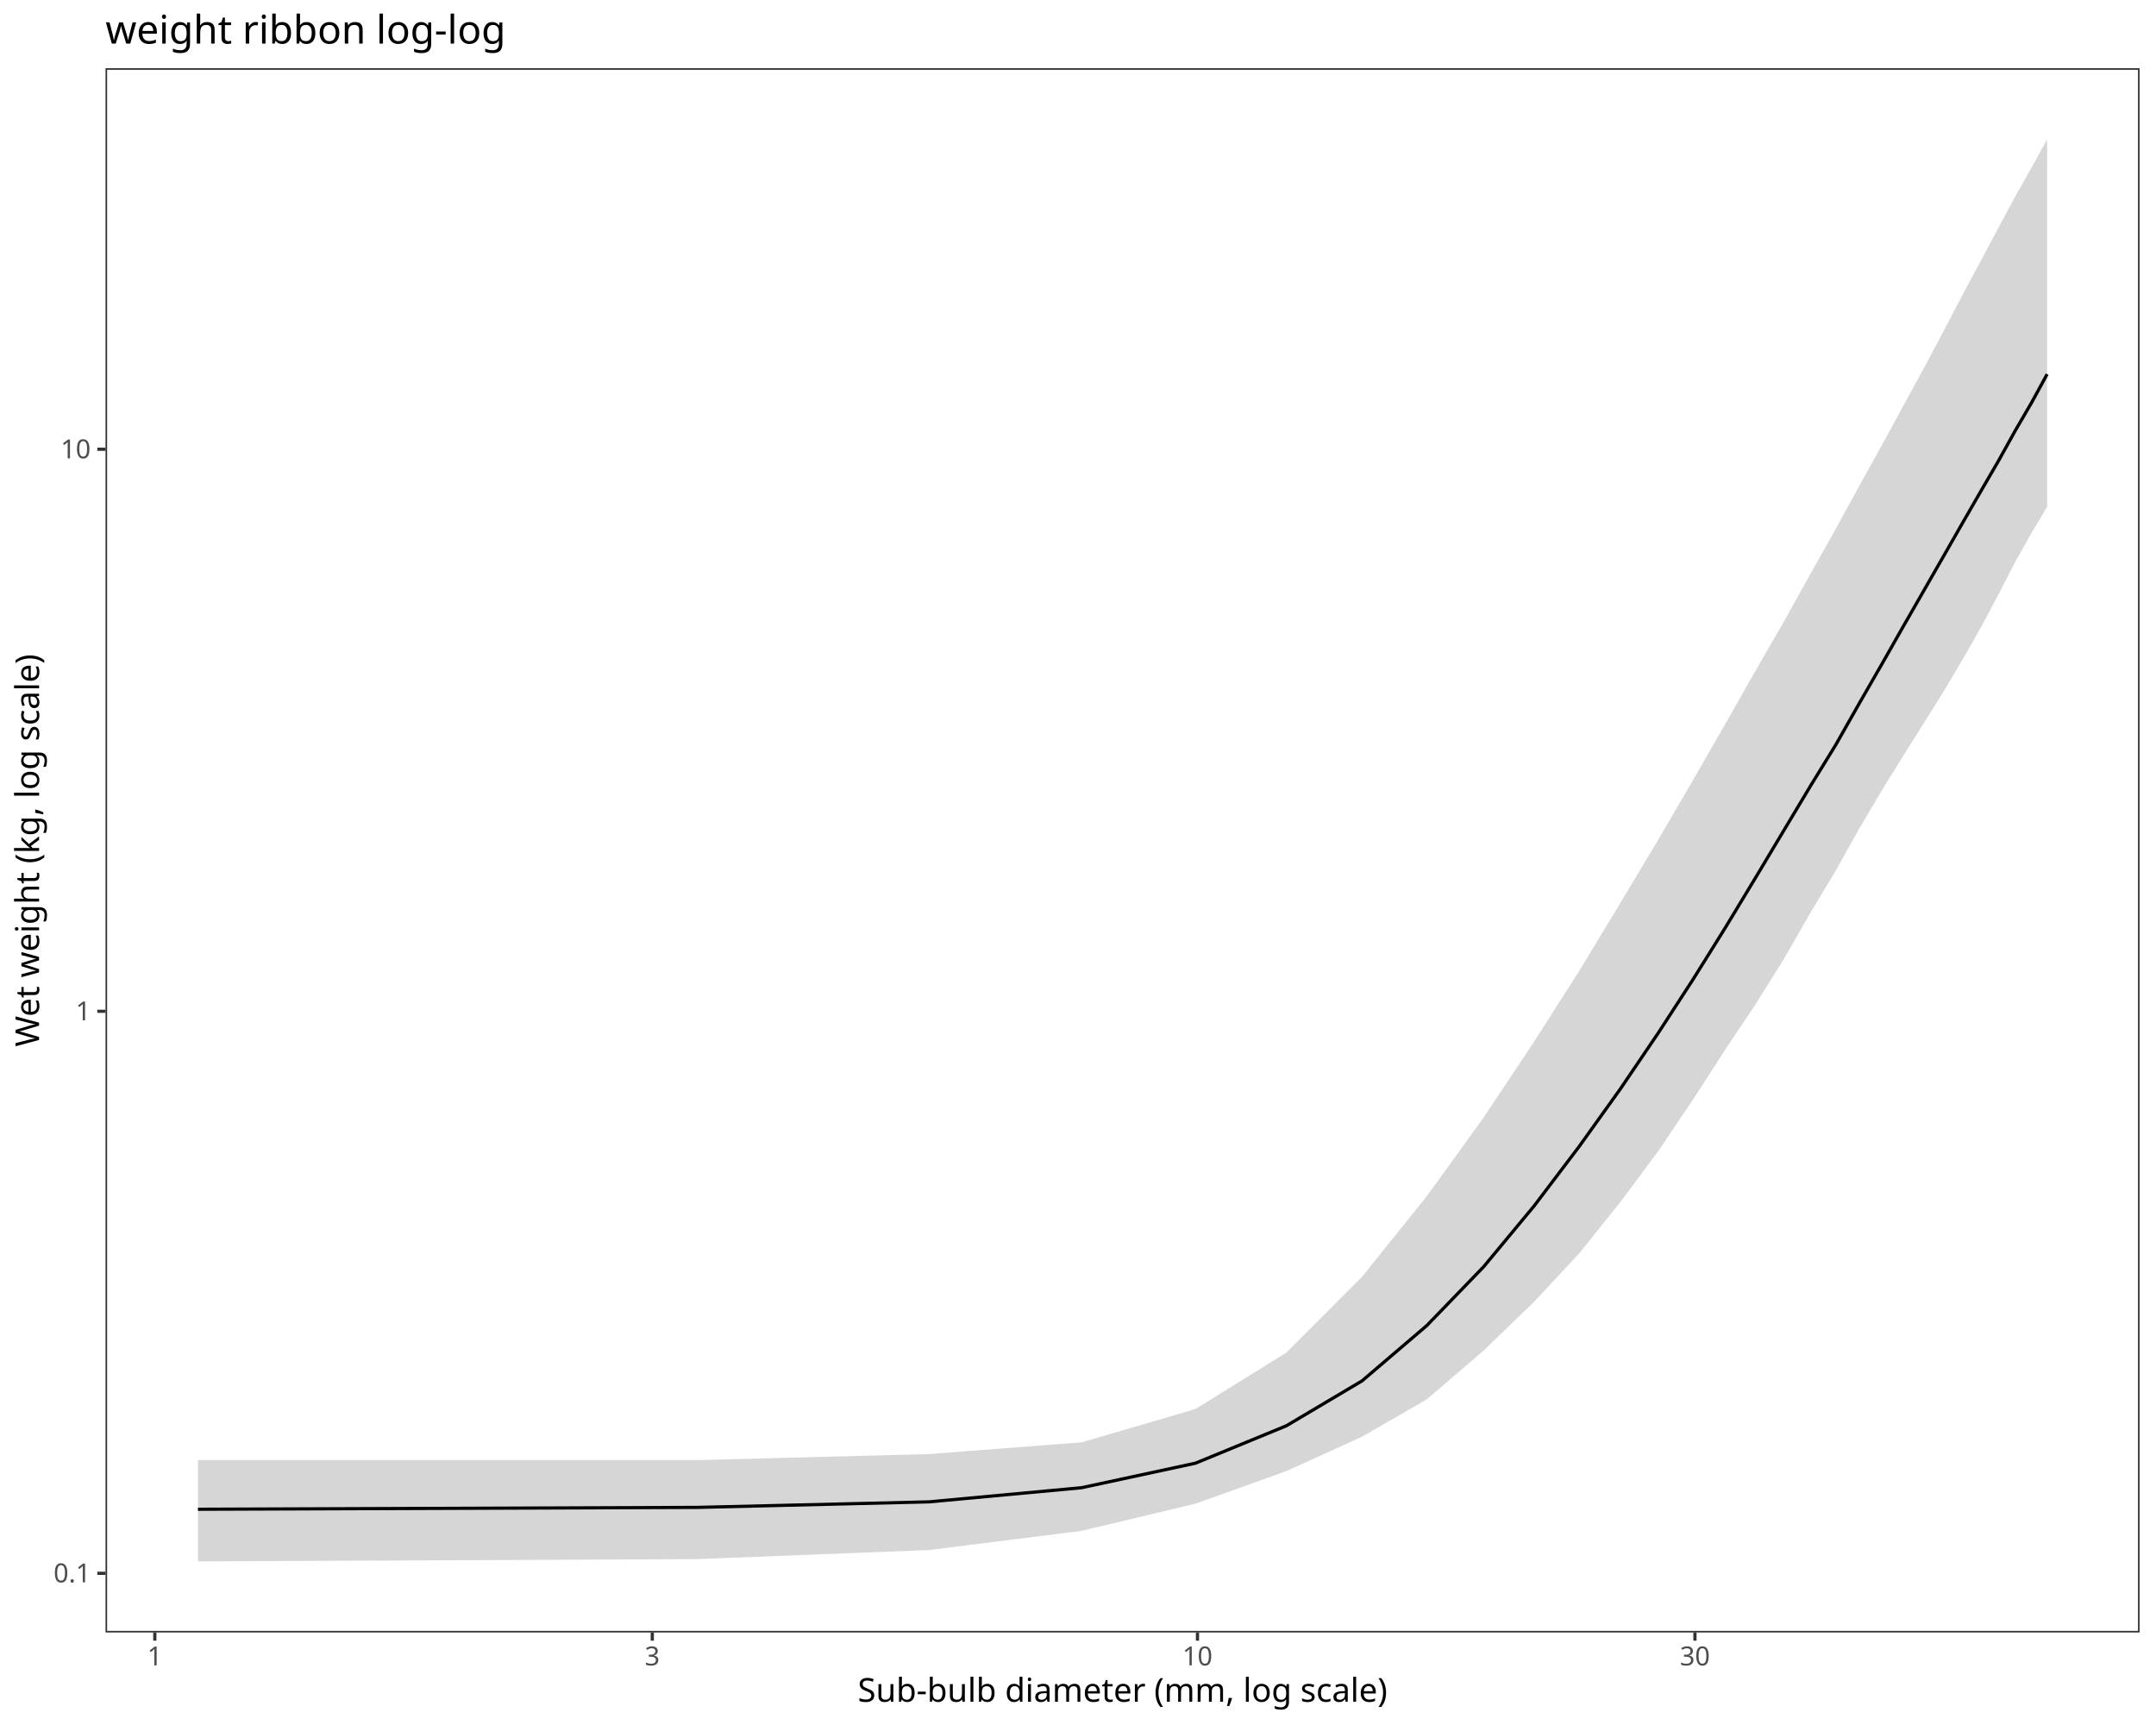
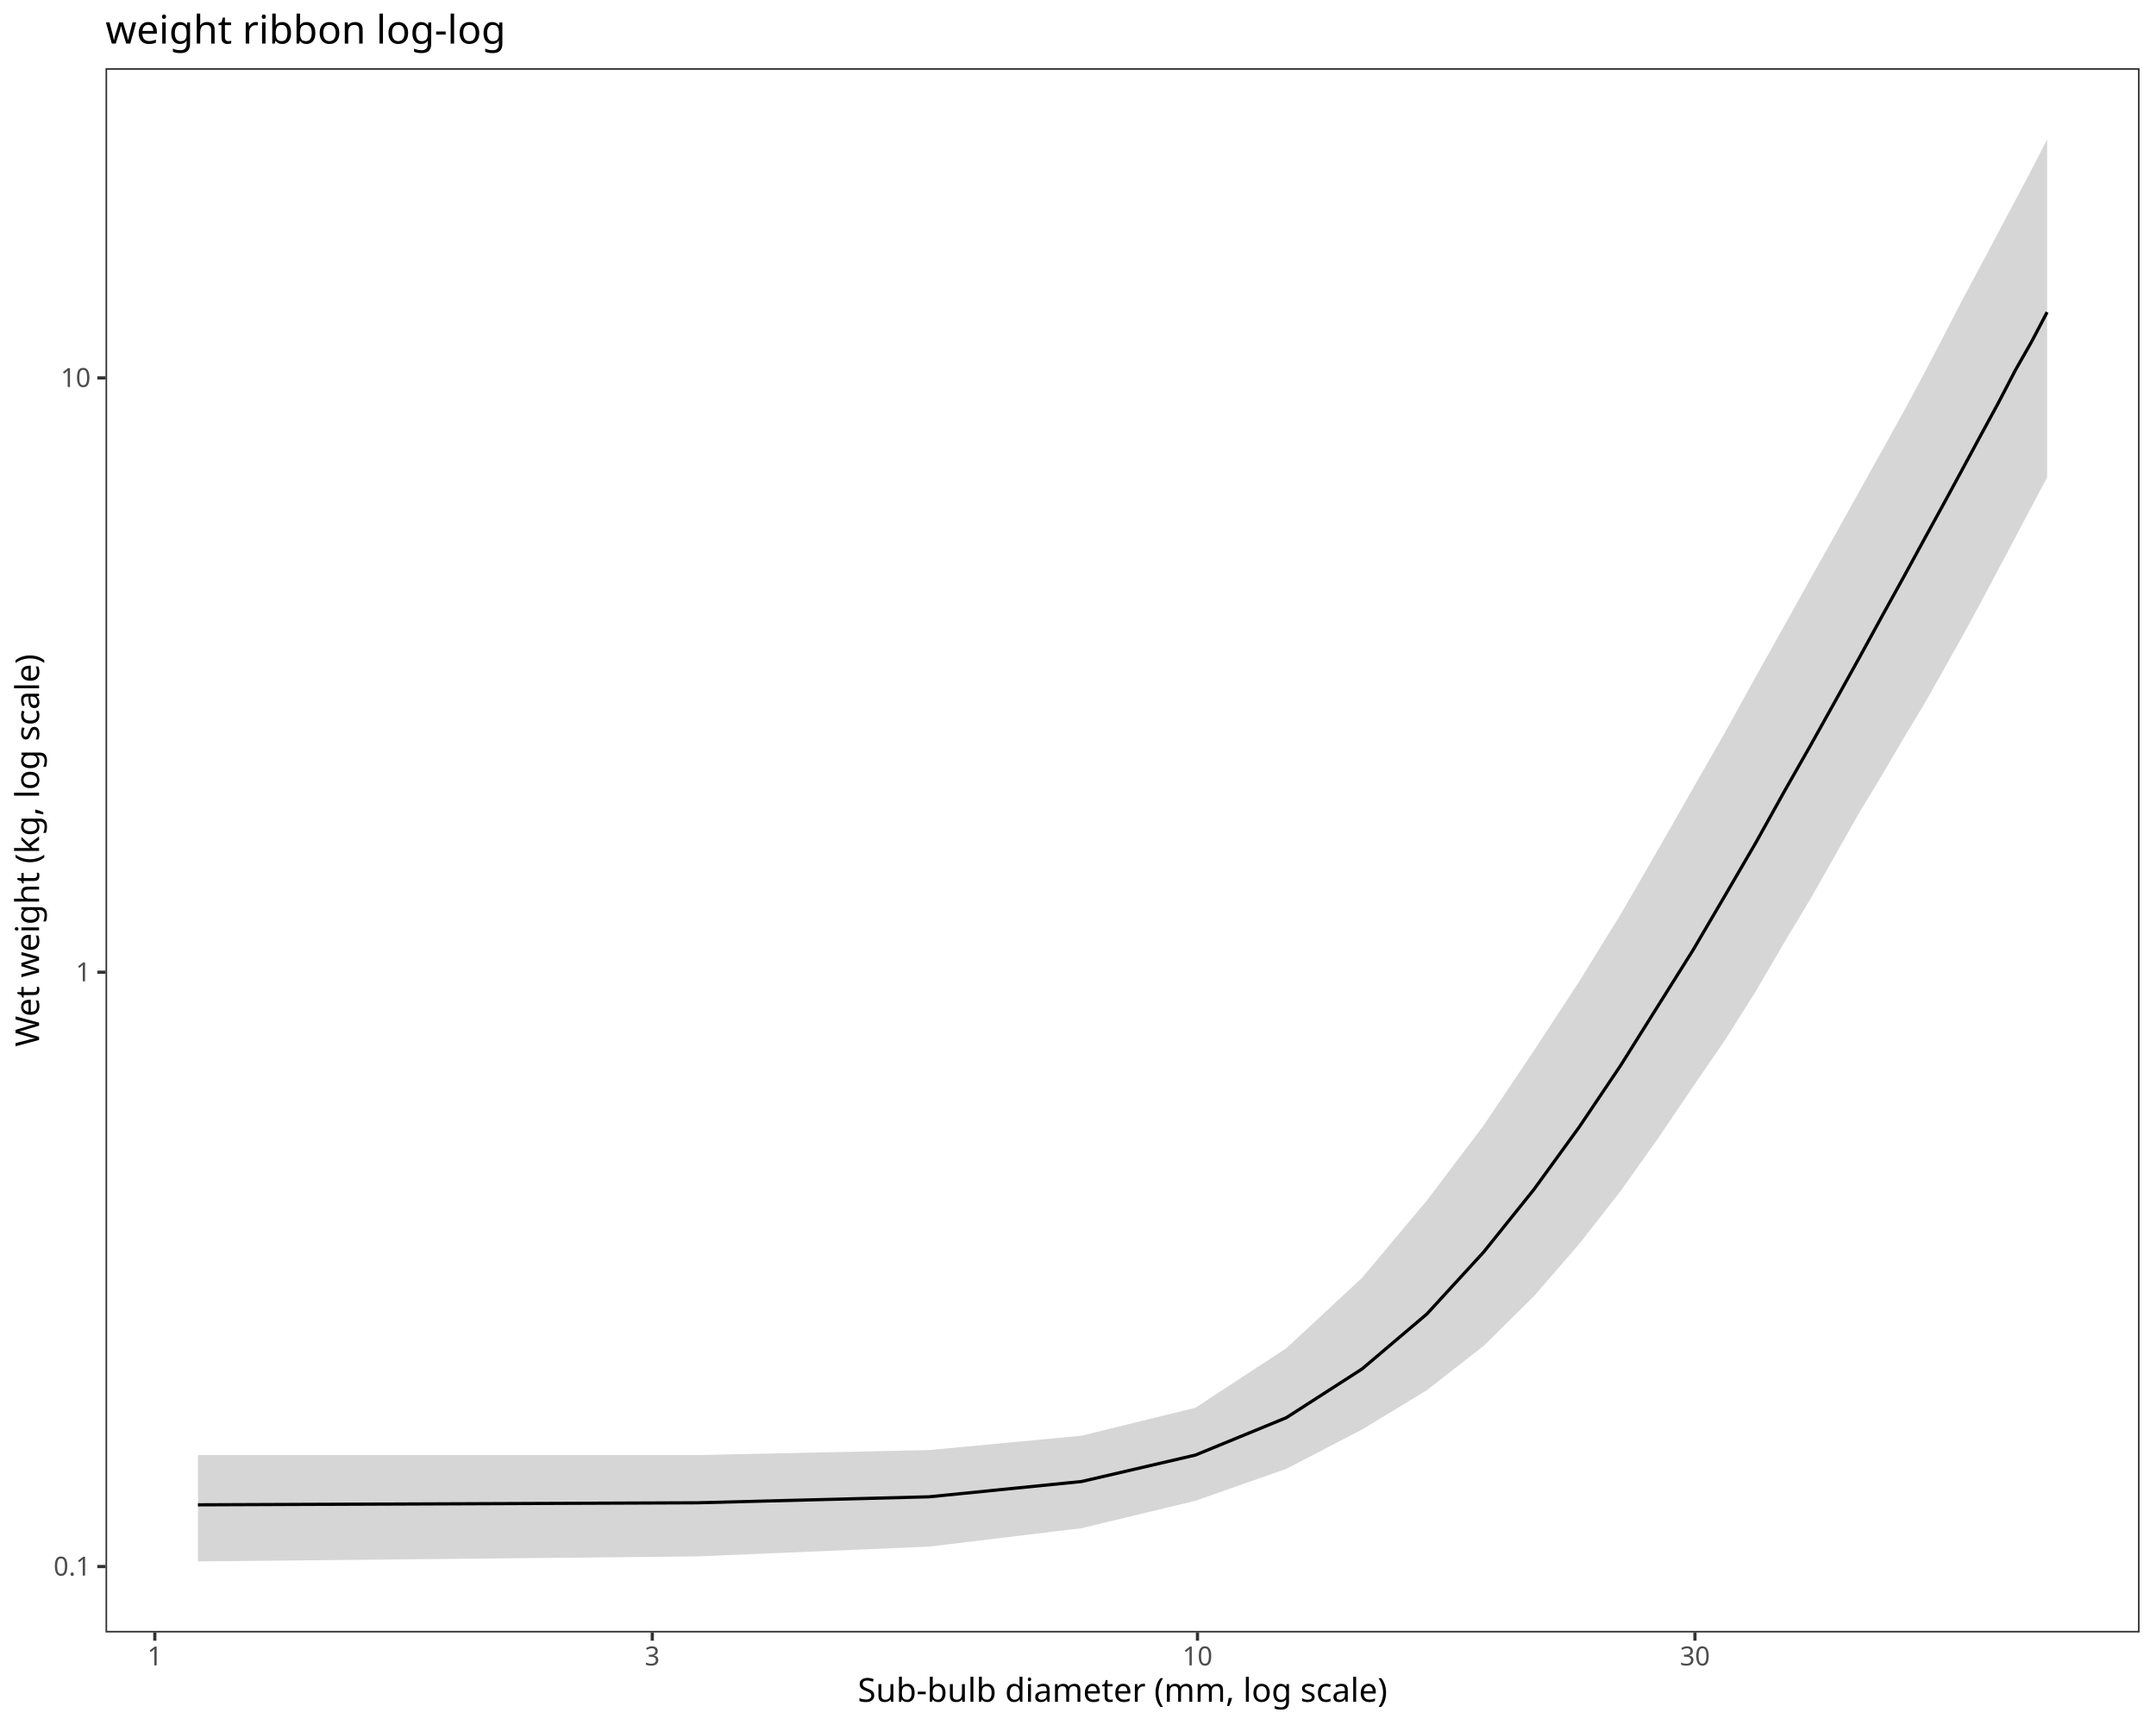
<svg xmlns="http://www.w3.org/2000/svg" class="svglite" data-engine-version="2.0" width="720.00pt" height="576.00pt" viewBox="0 0 720.00 576.00">
  <defs>
    <style type="text/css">
    .svglite line, .svglite polyline, .svglite polygon, .svglite path, .svglite rect, .svglite circle {
      fill: none;
      stroke: #000000;
      stroke-linecap: round;
      stroke-linejoin: round;
      stroke-miterlimit: 10.00;
    }
  </style>
  </defs>
  <rect width="100%" height="100%" style="stroke: none; fill: #FFFFFF;" />
  <defs>
    <clipPath id="cpMC4wMHw3MjAuMDB8MC4wMHw1NzYuMDA=">
      <rect x="0.00" y="0.00" width="720.00" height="576.00" />
    </clipPath>
  </defs>
  <g clip-path="url(#cpMC4wMHw3MjAuMDB8MC4wMHw1NzYuMDA=)">
    <rect x="0.00" y="0.00" width="720.00" height="576.00" style="stroke-width: 1.07; stroke: #FFFFFF; fill: #FFFFFF;" />
  </g>
  <defs>
    <clipPath id="cpMzUuMjR8NzE0LjUyfDIyLjc4fDU0NS4xMQ==">
      <rect x="35.24" y="22.78" width="679.28" height="522.33" />
    </clipPath>
  </defs>
  <g clip-path="url(#cpMzUuMjR8NzE0LjUyfDIyLjc4fDU0NS4xMQ==)">
    <rect x="35.24" y="22.78" width="679.28" height="522.33" style="stroke-width: 1.07; stroke: none; fill: #FFFFFF;" />
-     <polygon points="66.11,487.55 232.88,487.55 310.25,485.53 361.18,481.62 399.22,470.50 429.58,451.65 454.86,426.33 476.51,399.39 495.44,373.17 512.26,347.91 527.40,324.19 541.16,301.44 553.78,280.38 565.42,260.43 576.23,241.62 586.31,223.88 595.77,207.49 604.67,191.51 613.07,176.56 621.03,162.02 628.60,148.40 635.80,135.15 642.68,122.59 649.25,110.19 655.56,98.13 661.61,86.87 667.42,75.99 673.03,65.52 678.43,55.98 683.64,46.53 683.64,169.23 678.43,177.93 673.03,187.54 667.42,198.44 661.61,209.33 655.56,219.95 649.25,230.61 642.68,241.12 635.80,252.04 628.60,263.66 621.03,276.44 613.07,290.69 604.67,304.63 595.77,320.15 586.31,335.27 576.23,350.35 565.42,367.10 553.78,384.36 541.16,401.32 527.40,418.49 512.26,434.73 495.44,450.99 476.51,467.24 454.86,479.74 429.58,491.22 399.22,502.10 361.18,511.17 310.25,517.58 232.88,520.60 66.11,521.37 " style="stroke-width: 0.00; stroke: none; stroke-linecap: butt; fill: #333333; fill-opacity: 0.20;" />
-     <polyline points="66.11,487.55 232.88,487.55 310.25,485.53 361.18,481.62 399.22,470.50 429.58,451.65 454.86,426.33 476.51,399.39 495.44,373.17 512.26,347.91 527.40,324.19 541.16,301.44 553.78,280.38 565.42,260.43 576.23,241.62 586.31,223.88 595.77,207.49 604.67,191.51 613.07,176.56 621.03,162.02 628.60,148.40 635.80,135.15 642.68,122.59 649.25,110.19 655.56,98.13 661.61,86.87 667.42,75.99 673.03,65.52 678.43,55.98 683.64,46.53 " style="stroke-width: 1.07; stroke: none; stroke-linecap: butt;" />
-     <polyline points="683.64,169.23 678.43,177.93 673.03,187.54 667.42,198.44 661.61,209.33 655.56,219.95 649.25,230.61 642.68,241.12 635.80,252.04 628.60,263.66 621.03,276.44 613.07,290.69 604.67,304.63 595.77,320.15 586.31,335.27 576.23,350.35 565.42,367.10 553.78,384.36 541.16,401.32 527.40,418.49 512.26,434.73 495.44,450.99 476.51,467.24 454.86,479.74 429.58,491.22 399.22,502.10 361.18,511.17 310.25,517.58 232.88,520.60 66.11,521.37 " style="stroke-width: 1.07; stroke: none; stroke-linecap: butt;" />
-     <polyline points="66.11,503.96 232.88,503.34 310.25,501.49 361.18,496.77 399.22,488.58 429.58,476.09 454.86,461.09 476.51,442.60 495.44,423.01 512.26,402.76 527.40,382.78 541.16,363.55 553.78,344.92 565.42,327.00 576.23,309.68 586.31,293.01 595.77,277.21 604.67,262.35 613.07,248.69 621.03,234.65 628.60,221.50 635.80,208.82 642.68,196.84 649.25,185.38 655.56,174.34 661.61,163.84 667.42,153.85 673.03,143.74 678.43,134.48 683.64,124.95 " style="stroke-width: 1.07; stroke-linecap: butt;" />
+     <polygon points="66.11,485.86 232.88,485.86 310.25,484.20 361.18,479.40 399.22,470.06 429.58,450.18 454.86,426.69 476.51,400.84 495.44,375.84 512.26,350.81 527.40,327.70 541.16,305.40 553.78,283.59 565.42,263.18 576.23,244.29 586.31,226.02 595.77,209.12 604.67,193.11 613.07,178.18 621.03,163.84 628.60,150.29 635.80,137.30 642.68,124.48 649.25,111.92 655.56,99.68 661.61,88.41 667.42,77.46 673.03,66.88 678.43,56.68 683.64,46.53 683.64,159.42 678.43,169.21 673.03,179.45 667.42,189.98 661.61,200.95 655.56,212.10 649.25,223.31 642.68,234.97 635.80,246.35 628.60,258.66 621.03,271.15 613.07,285.21 604.67,300.05 595.77,314.86 586.31,331.07 576.23,347.04 565.42,362.82 553.78,380.00 541.16,397.77 527.40,415.35 512.26,432.81 495.44,449.44 476.51,464.20 454.86,477.34 429.58,490.46 399.22,501.13 361.18,510.29 310.25,516.44 232.88,519.70 66.11,521.37 " style="stroke-width: 0.00; stroke: none; stroke-linecap: butt; fill: #333333; fill-opacity: 0.20;" />
+     <polyline points="66.11,485.86 232.88,485.86 310.25,484.20 361.18,479.40 399.22,470.06 429.58,450.18 454.86,426.69 476.51,400.84 495.44,375.84 512.26,350.81 527.40,327.70 541.16,305.40 553.78,283.59 565.42,263.18 576.23,244.29 586.31,226.02 595.77,209.12 604.67,193.11 613.07,178.18 621.03,163.84 628.60,150.29 635.80,137.30 642.68,124.48 649.25,111.92 655.56,99.68 661.61,88.41 667.42,77.46 673.03,66.88 678.43,56.68 683.64,46.53 " style="stroke-width: 1.07; stroke: none; stroke-linecap: butt;" />
+     <polyline points="683.64,159.42 678.43,169.21 673.03,179.45 667.42,189.98 661.61,200.95 655.56,212.10 649.25,223.31 642.68,234.97 635.80,246.35 628.60,258.66 621.03,271.15 613.07,285.21 604.67,300.05 595.77,314.86 586.31,331.07 576.23,347.04 565.42,362.82 553.78,380.00 541.16,397.77 527.40,415.35 512.26,432.81 495.44,449.44 476.51,464.20 454.86,477.34 429.58,490.46 399.22,501.13 361.18,510.29 310.25,516.44 232.88,519.70 66.11,521.37 " style="stroke-width: 1.07; stroke: none; stroke-linecap: butt;" />
+     <polyline points="66.11,502.48 232.88,501.80 310.25,499.80 361.18,494.70 399.22,485.86 429.58,473.38 454.86,457.11 476.51,438.76 495.44,418.11 512.26,397.17 527.40,376.31 541.16,355.86 553.78,335.74 565.42,317.20 576.23,298.77 586.31,281.47 595.77,264.46 604.67,248.82 613.07,233.76 621.03,219.41 628.60,205.58 635.80,192.55 642.68,179.93 649.25,167.94 655.56,156.31 661.61,145.09 667.42,134.41 673.03,123.63 678.43,114.14 683.64,104.24 " style="stroke-width: 1.07; stroke-linecap: butt;" />
    <rect x="35.24" y="22.78" width="679.28" height="522.33" style="stroke-width: 1.07; stroke: #333333;" />
  </g>
  <g clip-path="url(#cpMC4wMHw3MjAuMDB8MC4wMHw1NzYuMDA=)">
-     <text x="30.31" y="528.37" text-anchor="end" style="font-size: 8.80px; fill: #4D4D4D; font-family: sans;" textLength="12.23px" lengthAdjust="spacingAndGlyphs">0.1</text>
-     <text x="30.31" y="340.71" text-anchor="end" style="font-size: 8.80px; fill: #4D4D4D; font-family: sans;" textLength="4.89px" lengthAdjust="spacingAndGlyphs">1</text>
-     <text x="30.31" y="153.04" text-anchor="end" style="font-size: 8.80px; fill: #4D4D4D; font-family: sans;" textLength="9.79px" lengthAdjust="spacingAndGlyphs">10</text>
-     <polyline points="32.50,525.35 35.24,525.35 " style="stroke-width: 1.07; stroke: #333333; stroke-linecap: butt;" />
-     <polyline points="32.50,337.68 35.24,337.68 " style="stroke-width: 1.07; stroke: #333333; stroke-linecap: butt;" />
-     <polyline points="32.50,150.01 35.24,150.01 " style="stroke-width: 1.07; stroke: #333333; stroke-linecap: butt;" />
+     <text x="30.31" y="526.11" text-anchor="end" style="font-size: 8.80px; fill: #4D4D4D; font-family: sans;" textLength="12.23px" lengthAdjust="spacingAndGlyphs">0.1</text>
+     <text x="30.31" y="327.66" text-anchor="end" style="font-size: 8.80px; fill: #4D4D4D; font-family: sans;" textLength="4.89px" lengthAdjust="spacingAndGlyphs">1</text>
+     <text x="30.31" y="129.21" text-anchor="end" style="font-size: 8.80px; fill: #4D4D4D; font-family: sans;" textLength="9.79px" lengthAdjust="spacingAndGlyphs">10</text>
+     <polyline points="32.50,523.08 35.24,523.08 " style="stroke-width: 1.07; stroke: #333333; stroke-linecap: butt;" />
+     <polyline points="32.50,324.63 35.24,324.63 " style="stroke-width: 1.07; stroke: #333333; stroke-linecap: butt;" />
+     <polyline points="32.50,126.18 35.24,126.18 " style="stroke-width: 1.07; stroke: #333333; stroke-linecap: butt;" />
    <polyline points="51.70,547.85 51.70,545.11 " style="stroke-width: 1.07; stroke: #333333; stroke-linecap: butt;" />
    <polyline points="217.83,547.85 217.83,545.11 " style="stroke-width: 1.07; stroke: #333333; stroke-linecap: butt;" />
    <polyline points="399.90,547.85 399.90,545.11 " style="stroke-width: 1.07; stroke: #333333; stroke-linecap: butt;" />
    <polyline points="566.03,547.85 566.03,545.11 " style="stroke-width: 1.07; stroke: #333333; stroke-linecap: butt;" />
    <text x="51.70" y="556.10" text-anchor="middle" style="font-size: 8.80px; fill: #4D4D4D; font-family: sans;" textLength="4.89px" lengthAdjust="spacingAndGlyphs">1</text>
    <text x="217.83" y="556.10" text-anchor="middle" style="font-size: 8.80px; fill: #4D4D4D; font-family: sans;" textLength="4.89px" lengthAdjust="spacingAndGlyphs">3</text>
    <text x="399.90" y="556.10" text-anchor="middle" style="font-size: 8.80px; fill: #4D4D4D; font-family: sans;" textLength="9.79px" lengthAdjust="spacingAndGlyphs">10</text>
    <text x="566.03" y="556.10" text-anchor="middle" style="font-size: 8.80px; fill: #4D4D4D; font-family: sans;" textLength="9.79px" lengthAdjust="spacingAndGlyphs">30</text>
    <text x="374.88" y="568.24" text-anchor="middle" style="font-size: 11.00px; font-family: sans;" textLength="168.14px" lengthAdjust="spacingAndGlyphs">Sub-bulb diameter (mm, log scale)</text>
    <text transform="translate(13.05,283.95) rotate(-90)" text-anchor="middle" style="font-size: 11.00px; font-family: sans;" textLength="125.95px" lengthAdjust="spacingAndGlyphs">Wet weight (kg, log scale)</text>
    <text x="35.24" y="14.56" style="font-size: 13.20px; font-family: sans;" textLength="121.81px" lengthAdjust="spacingAndGlyphs">weight ribbon log-log</text>
  </g>
</svg>
